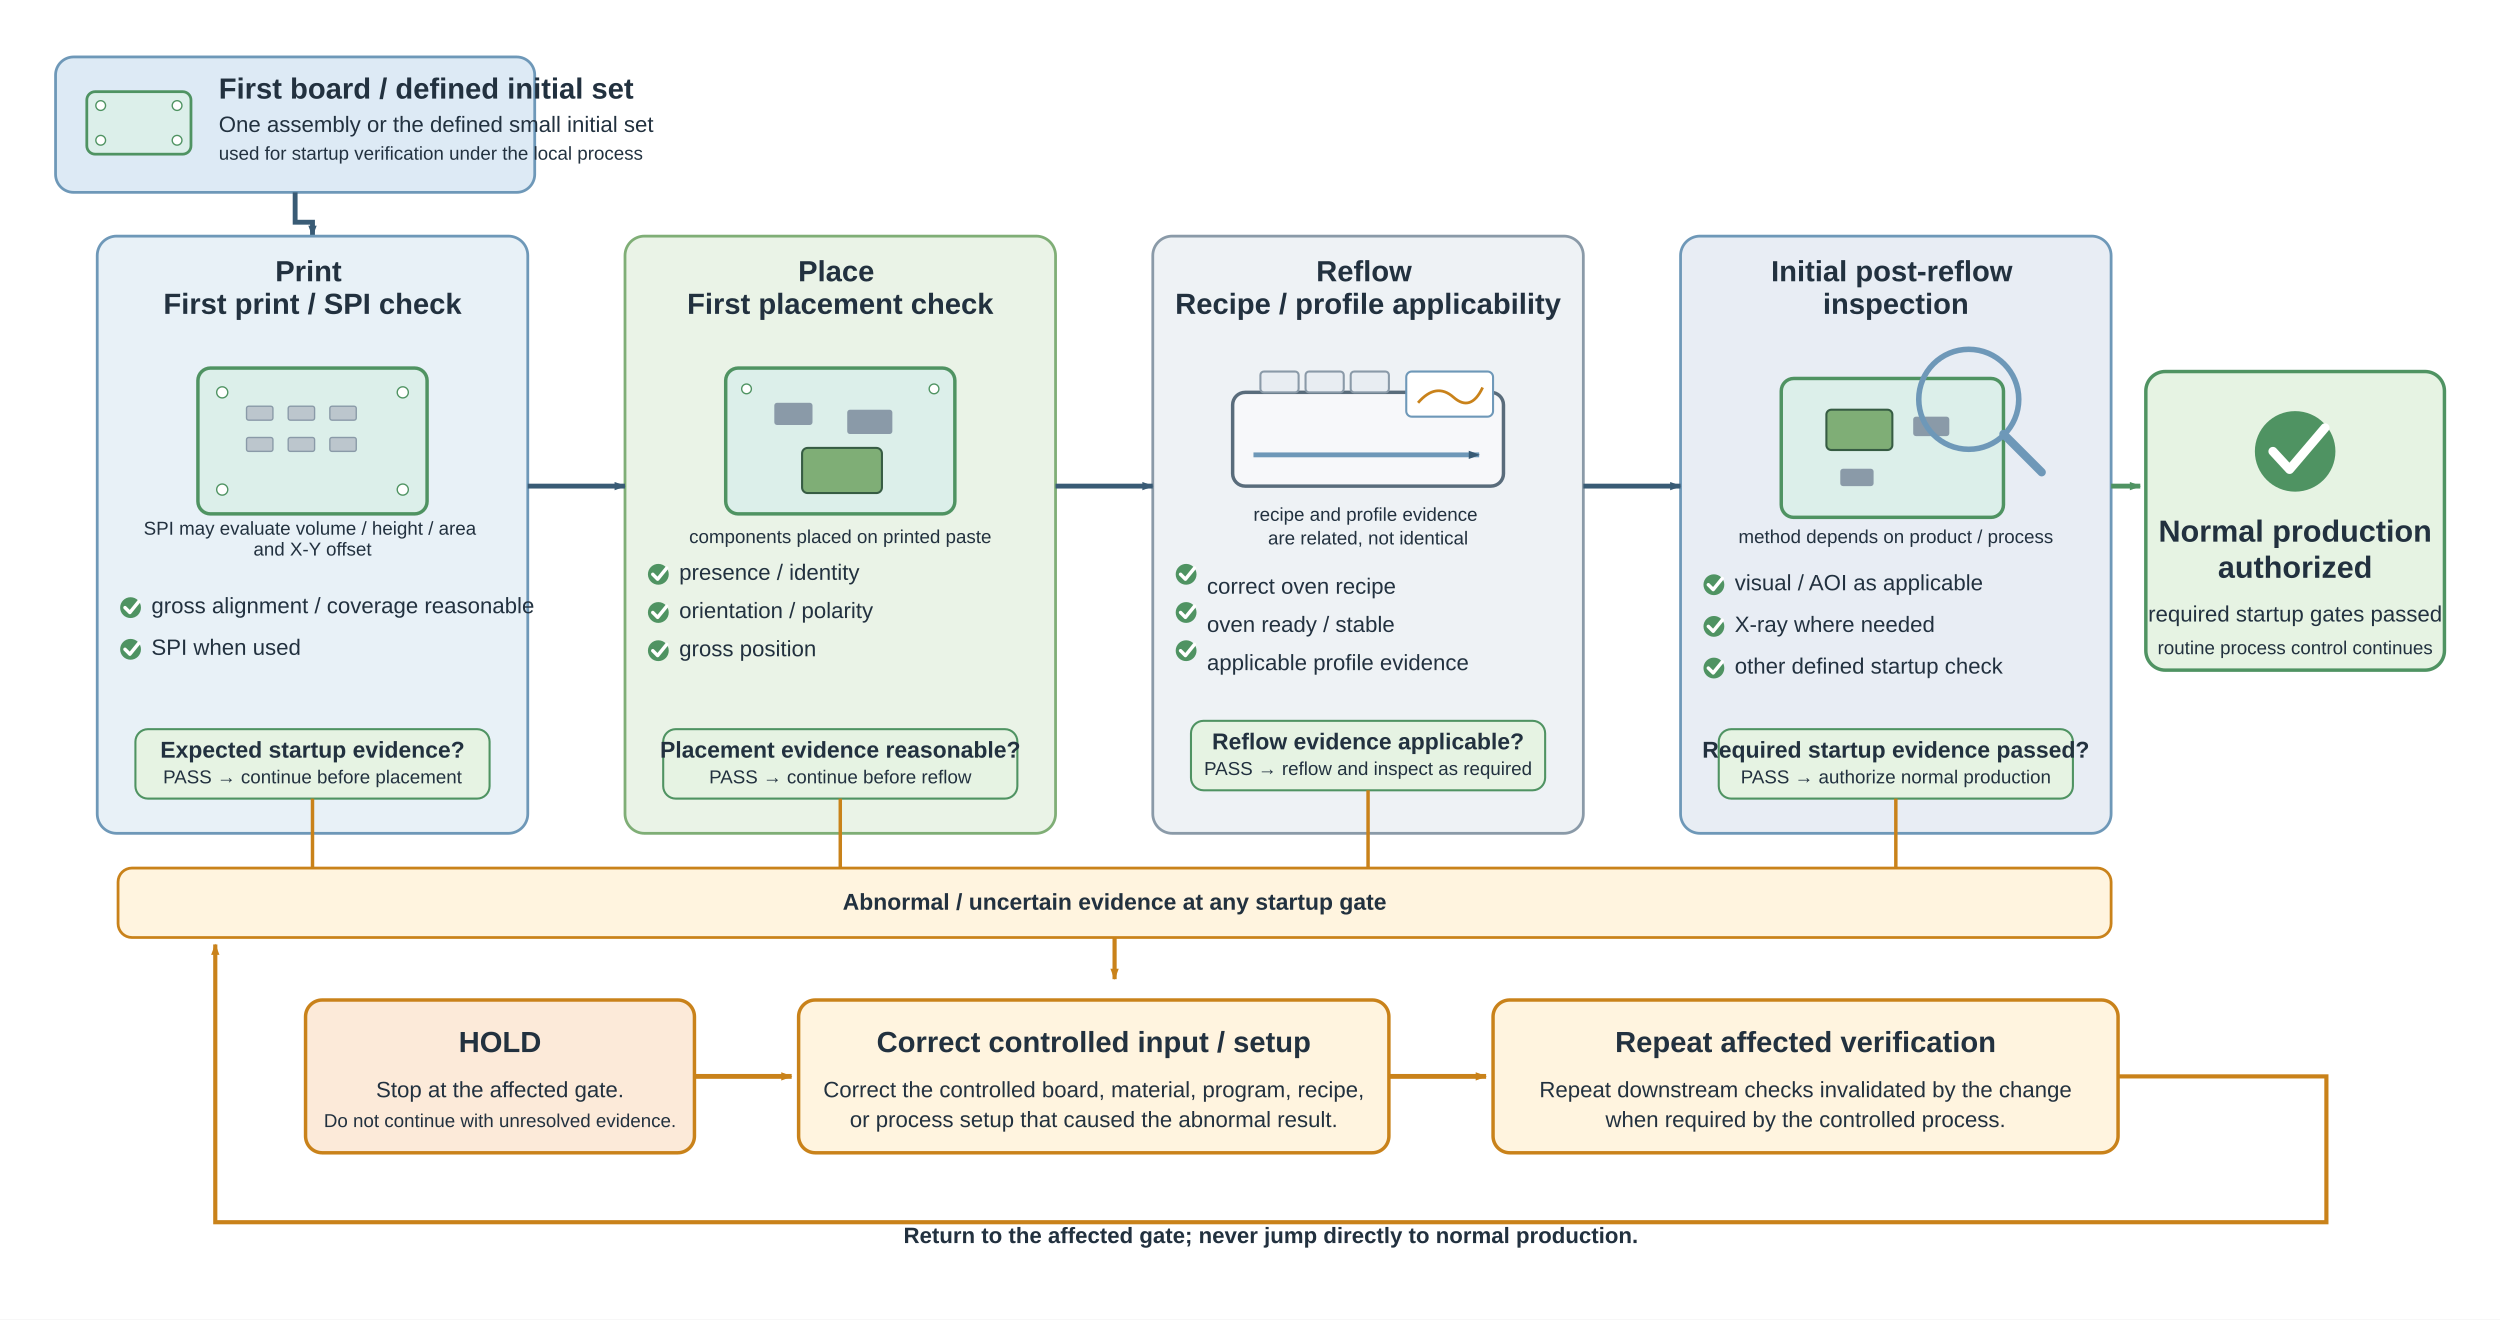
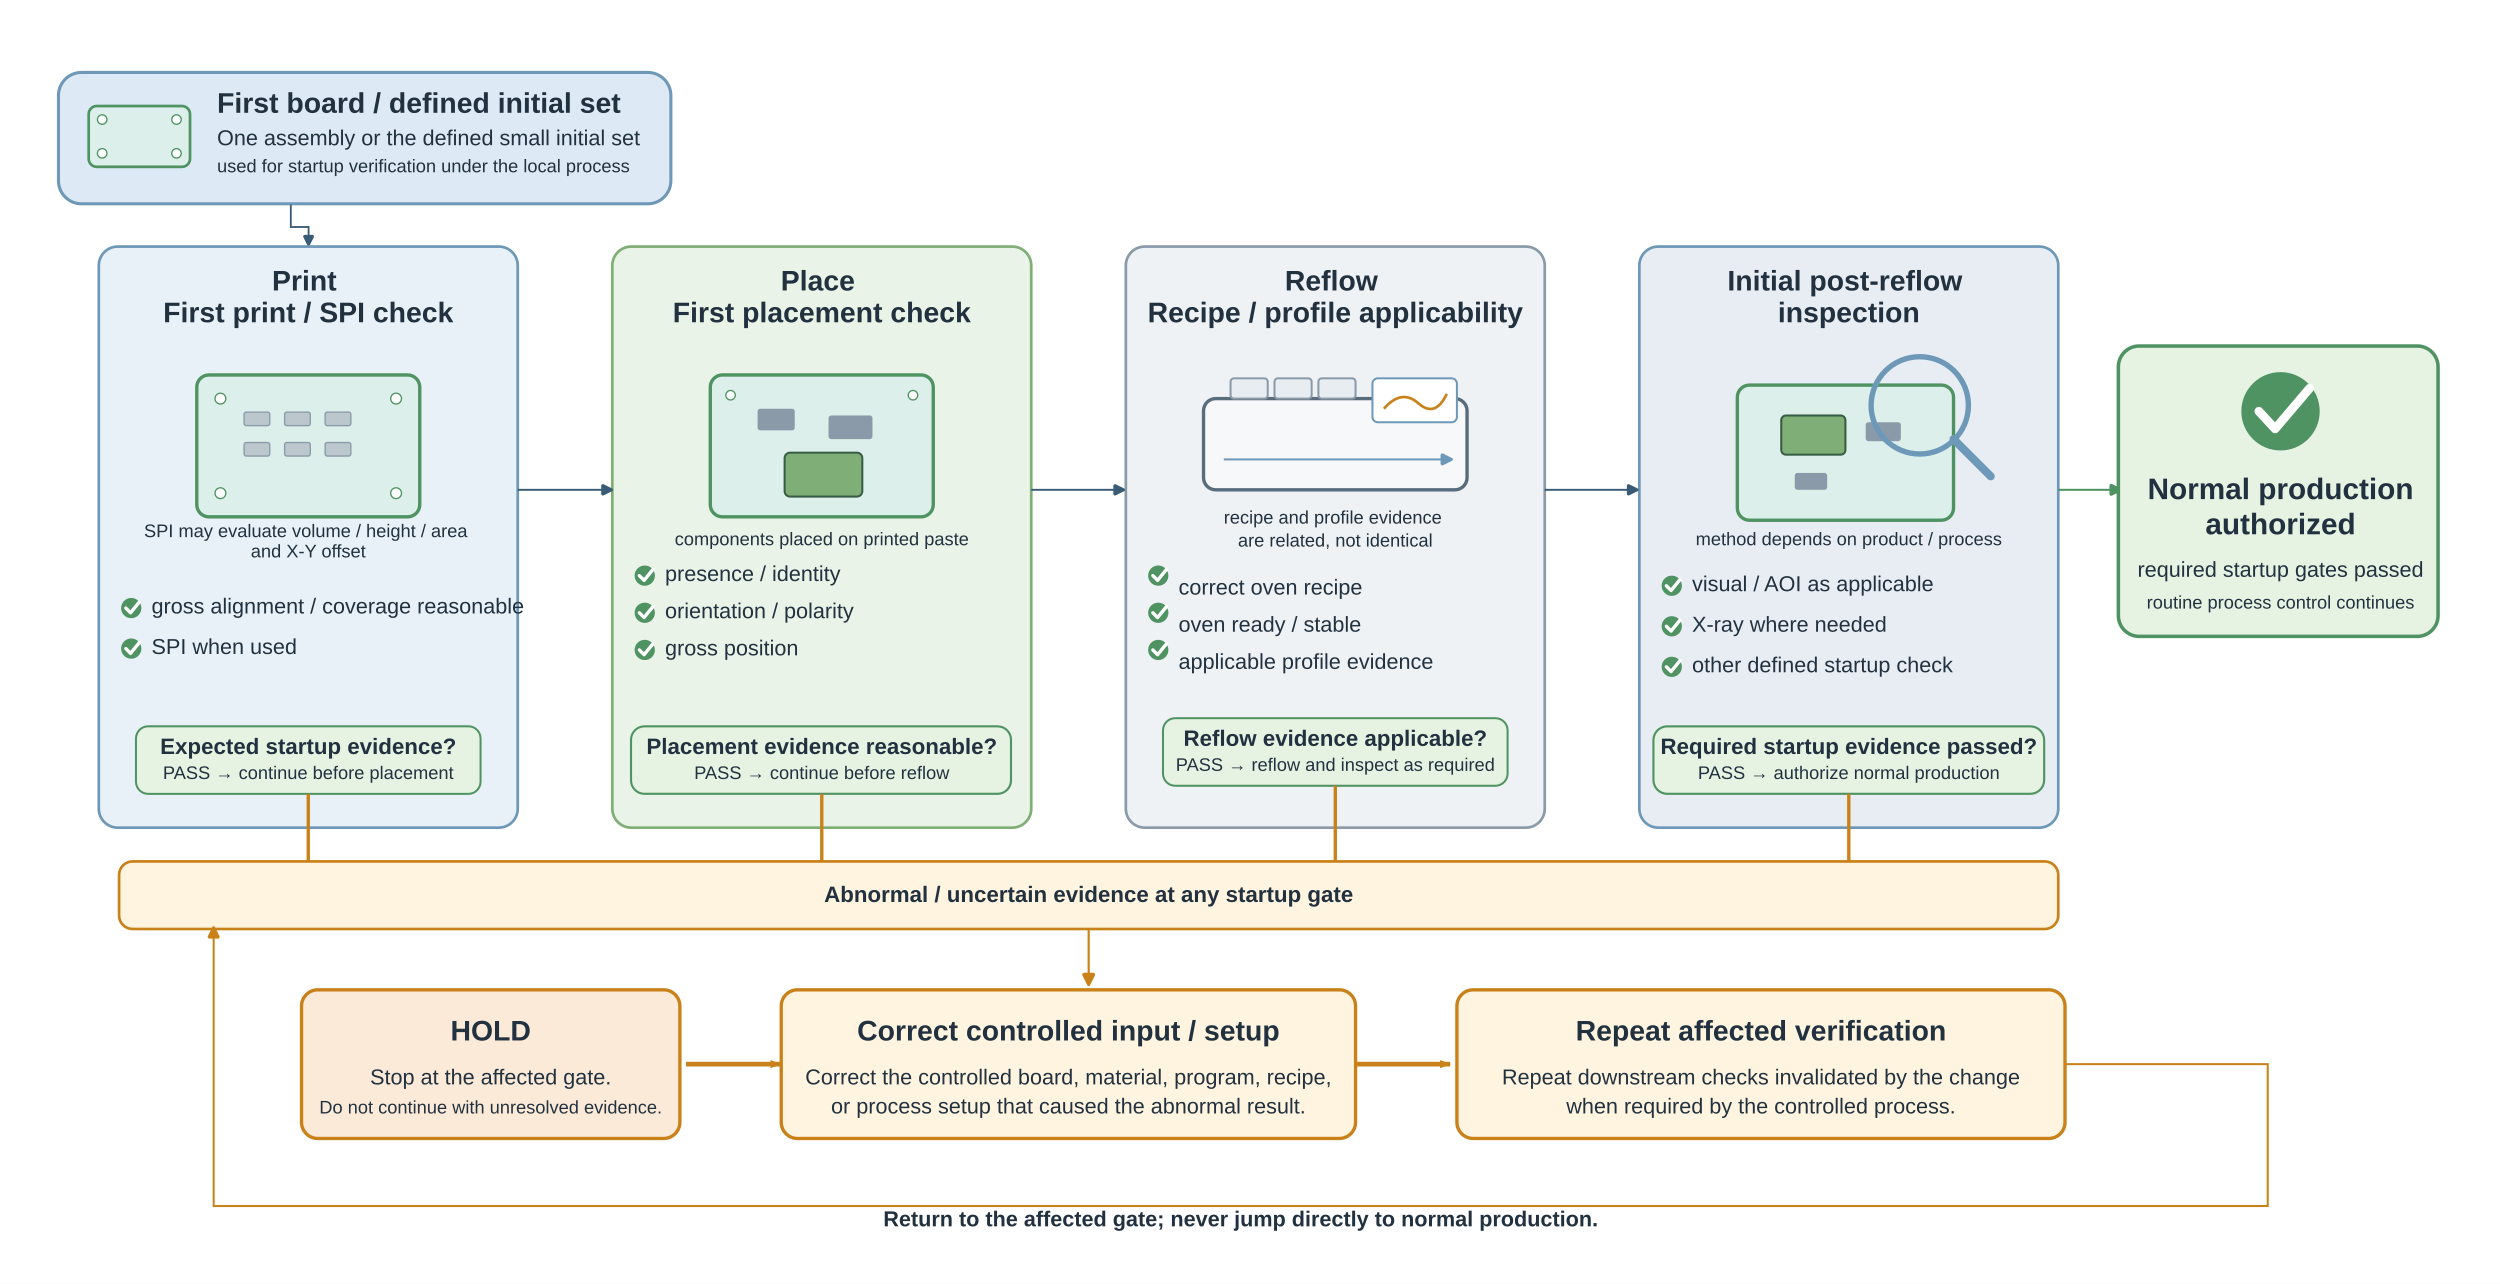
- <svg xmlns="http://www.w3.org/2000/svg" width="3600" height="1900" viewBox="0 0 3600 1900" preserveAspectRatio="xMidYMid meet">
-   <rect x="0" y="0" width="100%" height="100%" fill="#ffffff" />
-   <defs>
+ <svg xmlns="http://www.w3.org/2000/svg" width="3700" height="1900" viewBox="0 0 3700 1900" preserveAspectRatio="xMidYMid" version="1.1" id="svg72">
+   <rect x="0" y="0" width="100%" height="100%" fill="#ffffff" id="rect1" />
+   <defs id="defs3">
+     <marker style="overflow:visible" id="RoundedArrow" refX="0" refY="0" orient="auto-start-reverse" markerWidth="1" markerHeight="1" viewBox="0 0 1 1" preserveAspectRatio="xMidYMid">
+       <path transform="scale(0.7)" d="m -0.211,-4.106 6.422,3.211 a 1,1 90 0 1 0,1.789 L -0.211,4.106 A 1.236,1.236 31.717 0 1 -2,3 v -6 a 1.236,1.236 148.283 0 1 1.789,-1.106 z" style="fill:context-stroke;fill-rule:evenodd;stroke:none" id="path8" />
+     </marker>
    <marker id="arrowBlue" markerWidth="18" markerHeight="18" refX="15" refY="6" orient="auto" markerUnits="userSpaceOnUse">
-       <path d="M0,0 L0,12 L16,6 z" fill="#395B75" />
+       <path d="M 0,0 V 12 L 16,6 Z" fill="#395b75" id="path1" />
    </marker>
    <marker id="arrowGreen" markerWidth="18" markerHeight="18" refX="15" refY="6" orient="auto" markerUnits="userSpaceOnUse">
-       <path d="M0,0 L0,12 L16,6 z" fill="#4F9362" />
+       <path d="M 0,0 V 12 L 16,6 Z" fill="#4f9362" id="path2" />
    </marker>
    <marker id="arrowAmber" markerWidth="18" markerHeight="18" refX="15" refY="6" orient="auto" markerUnits="userSpaceOnUse">
-       <path d="M0,0 L0,12 L16,6 z" fill="#C9821A" />
+       <path d="M 0,0 V 12 L 16,6 Z" fill="#c9821a" id="path3" />
    </marker>
-     <style>
+     <style id="style3">
    text{font-family:Arial,Helvetica,sans-serif;fill:#22313F}
    .stageTitle{font-size:42px;font-weight:700}
    .body{font-size:31px}
    .small{font-size:32px}
    .tiny{font-size:27px}
    .gate{font-size:33px;font-weight:700}
    .release{font-size:44px;font-weight:700}
  </style>
  </defs>
-   <g id="entry">
-     <rect x="80" y="82" width="690" height="195" rx="26" fill="#DDEAF5" stroke="#6E98B8" stroke-width="4" />
-     <rect x="125" y="132" width="150" height="90" rx="12" fill="#DCEFEA" stroke="#4F9362" stroke-width="4" />
-     <circle cx="145" cy="152" r="7" fill="#ffffff" stroke="#4F9362" stroke-width="2" />
-     <circle cx="255" cy="152" r="7" fill="#ffffff" stroke="#4F9362" stroke-width="2" />
-     <circle cx="145" cy="202" r="7" fill="#ffffff" stroke="#4F9362" stroke-width="2" />
-     <circle cx="255" cy="202" r="7" fill="#ffffff" stroke="#4F9362" stroke-width="2" />
-     <text x="315" y="142" class="stageTitle" text-anchor="start">First board / defined initial set</text>
-     <text x="315" y="190" class="small" text-anchor="start">One assembly or the defined small initial set</text>
-     <text x="315" y="230" class="tiny" text-anchor="start" fill="#5D6B78">used for startup verification under the local process</text>
-   </g>
-   <path d="M 425 277 V 320 H 450 V 340" fill="none" stroke="#395B75" stroke-width="7" marker-end="url(#arrowBlue)" />
-   <g id="print-stage">
-     <rect x="140" y="340" width="620" height="860" rx="28" fill="#E8F1F7" stroke="#6E98B8" stroke-width="4" />
-     <text x="450.0" y="405" class="stageTitle" text-anchor="middle">
-       <tspan x="450.0" dy="0">Print</tspan>
-       <tspan x="450.0" dy="47">First print / SPI check</tspan>
+   <g id="g72" transform="translate(6.231851,24.92741)">
+     <rect x="80.289" y="82.289" width="906.369" height="194.422" rx="34.153" fill="#ddeaf5" stroke="#6e98b8" stroke-width="4.578" id="rect3" />
+     <rect x="125" y="132" width="150" height="90" rx="12" fill="#dcefea" stroke="#4f9362" stroke-width="4" id="rect4" />
+     <circle cx="145" cy="152" r="7" fill="#ffffff" stroke="#4f9362" stroke-width="2" id="circle4" />
+     <circle cx="255" cy="152" r="7" fill="#ffffff" stroke="#4f9362" stroke-width="2" id="circle5" />
+     <circle cx="145" cy="202" r="7" fill="#ffffff" stroke="#4f9362" stroke-width="2" id="circle6" />
+     <circle cx="255" cy="202" r="7" fill="#ffffff" stroke="#4f9362" stroke-width="2" id="circle7" />
+     <text x="315" y="142" class="stageTitle" text-anchor="start" id="text7">First board / defined initial set</text>
+     <text x="315" y="190" class="small" text-anchor="start" id="text8">One assembly or the defined small initial set</text>
+     <text x="315" y="230" class="tiny" text-anchor="start" fill="#5D6B78" id="text9">used for startup verification under the local process</text>
+     <path d="m 424.165,277.782 v 33.225 h 26.289 v 15.454" fill="none" stroke="#395b75" stroke-width="7" marker-end="url(#arrowBlue)" id="path9" style="stroke-width:2.704;stroke-dasharray:none;marker-end:url(#RoundedArrow)" />
+     <g id="print-stage">
+       <rect x="140" y="340" width="620" height="860" rx="28" fill="#e8f1f7" stroke="#6e98b8" stroke-width="4" id="rect9" />
+       <text x="450" y="405" class="stageTitle" text-anchor="middle" id="text10">
+         <tspan x="450" dy="0" id="tspan9">Print</tspan>
+         <tspan x="450" dy="47" id="tspan10">First print / SPI check</tspan>
+       </text>
+       <rect x="285" y="530" width="330" height="210" rx="18" fill="#dcefea" stroke="#4f9362" stroke-width="5" id="rect10" />
+       <circle cx="320" cy="565" r="8" fill="#ffffff" stroke="#4f9362" stroke-width="2" id="circle10" />
+       <circle cx="580" cy="565" r="8" fill="#ffffff" stroke="#4f9362" stroke-width="2" id="circle11" />
+       <circle cx="320" cy="705" r="8" fill="#ffffff" stroke="#4f9362" stroke-width="2" id="circle12" />
+       <circle cx="580" cy="705" r="8" fill="#ffffff" stroke="#4f9362" stroke-width="2" id="circle13" />
+       <g fill="#bcc6cd" stroke="#8a9aa8" stroke-width="2" id="g18">
+         <rect x="355" y="585" width="38" height="20" rx="3" id="rect13" />
+         <rect x="415" y="585" width="38" height="20" rx="3" id="rect14" />
+         <rect x="475" y="585" width="38" height="20" rx="3" id="rect15" />
+         <rect x="355" y="630" width="38" height="20" rx="3" id="rect16" />
+         <rect x="415" y="630" width="38" height="20" rx="3" id="rect17" />
+         <rect x="475" y="630" width="38" height="20" rx="3" id="rect18" />
+       </g>
+       <text x="450" y="770" class="tiny" text-anchor="middle" fill="#5D6B78" id="text19">
+         <tspan x="450" dy="0" id="tspan18">SPI may evaluate volume / height / area</tspan>
+         <tspan x="450" dy="30" id="tspan19">and X-Y offset</tspan>
+       </text>
+       <circle cx="188" cy="875" r="15" fill="#4f9362" id="circle19" />
+       <path d="m 180,875 7,7 13,-16" fill="none" stroke="#ffffff" stroke-width="5" stroke-linecap="round" stroke-linejoin="round" id="path19" />
+       <text x="218" y="883" class="small" text-anchor="start" id="text20">gross alignment / coverage reasonable</text>
+       <circle cx="188" cy="935" r="15" fill="#4f9362" id="circle20" />
+       <path d="m 180,935 7,7 13,-16" fill="none" stroke="#ffffff" stroke-width="5" stroke-linecap="round" stroke-linejoin="round" id="path20" />
+       <text x="218" y="943" class="small" text-anchor="start" id="text21">SPI when used</text>
+       <rect x="195" y="1050" width="510" height="100" rx="18" fill="#e6f3e3" stroke="#4f9362" stroke-width="3" id="rect21" />
+       <text x="450" y="1091" class="gate" text-anchor="middle" id="text22">Expected startup evidence?</text>
+       <text x="450" y="1128" class="tiny" text-anchor="middle" fill="#5D6B78" id="text23">PASS → continue before placement</text>
+     </g>
+     <rect x="900" y="340" width="620" height="860" rx="28" fill="#eaf3e7" stroke="#7fae76" stroke-width="4" id="rect23" />
+     <text x="1210" y="405" class="stageTitle" text-anchor="middle" id="text24">
+       <tspan x="1210" dy="0" id="tspan23">Place</tspan>
+       <tspan x="1210" dy="47" id="tspan24">First placement check</tspan>
    </text>
-     <rect x="285" y="530" width="330" height="210" rx="18" fill="#DCEFEA" stroke="#4F9362" stroke-width="5" />
-     <circle cx="320" cy="565" r="8" fill="#ffffff" stroke="#4F9362" stroke-width="2" />
-     <circle cx="580" cy="565" r="8" fill="#ffffff" stroke="#4F9362" stroke-width="2" />
-     <circle cx="320" cy="705" r="8" fill="#ffffff" stroke="#4F9362" stroke-width="2" />
-     <circle cx="580" cy="705" r="8" fill="#ffffff" stroke="#4F9362" stroke-width="2" />
-     <g fill="#BCC6CD" stroke="#8A9AA8" stroke-width="2">
-       <rect x="355" y="585" width="38" height="20" rx="3" />
-       <rect x="415" y="585" width="38" height="20" rx="3" />
-       <rect x="475" y="585" width="38" height="20" rx="3" />
-       <rect x="355" y="630" width="38" height="20" rx="3" />
-       <rect x="415" y="630" width="38" height="20" rx="3" />
-       <rect x="475" y="630" width="38" height="20" rx="3" />
+     <rect x="1045" y="530" width="330" height="210" rx="18" fill="#dcefea" stroke="#4f9362" stroke-width="5" id="rect24" />
+     <g fill="#8a9aa8" id="g26">
+       <rect x="1115" y="580" width="55" height="32" rx="4" id="rect25" />
+       <rect x="1220" y="590" width="65" height="35" rx="4" id="rect26" />
    </g>
-     <text x="450" y="770" class="tiny" text-anchor="middle" fill="#5D6B78">
-       <tspan x="450" dy="0">SPI may evaluate volume / height / area</tspan>
-       <tspan x="450" dy="30">and X-Y offset</tspan>
+     <rect x="1155" y="645" width="115" height="65" rx="8" fill="#7fae76" stroke="#365c43" stroke-width="3" id="rect27" />
+     <circle cx="1075" cy="560" r="7" fill="#ffffff" stroke="#4f9362" stroke-width="2" id="circle27" />
+     <circle cx="1345" cy="560" r="7" fill="#ffffff" stroke="#4f9362" stroke-width="2" id="circle28" />
+     <text x="1210" y="782" class="tiny" text-anchor="middle" fill="#5D6B78" id="text28">components placed on printed paste</text>
+     <circle cx="948" cy="827" r="15" fill="#4f9362" id="circle29" />
+     <path d="m 940,827 7,7 13,-16" fill="none" stroke="#ffffff" stroke-width="5" stroke-linecap="round" stroke-linejoin="round" id="path29" />
+     <text x="978" y="835" class="small" text-anchor="start" id="text29">presence / identity</text>
+     <circle cx="948" cy="882" r="15" fill="#4f9362" id="circle30" />
+     <path d="m 940,882 7,7 13,-16" fill="none" stroke="#ffffff" stroke-width="5" stroke-linecap="round" stroke-linejoin="round" id="path30" />
+     <text x="978" y="890" class="small" text-anchor="start" id="text30">orientation / polarity</text>
+     <circle cx="948" cy="937" r="15" fill="#4f9362" id="circle31" />
+     <path d="m 940,937 7,7 13,-16" fill="none" stroke="#ffffff" stroke-width="5" stroke-linecap="round" stroke-linejoin="round" id="path31" />
+     <text x="978" y="945" class="small" text-anchor="start" id="text31">gross position</text>
+     <rect x="927.67" y="1050.074" width="562.376" height="99.852" rx="19.849" fill="#e6f3e3" stroke="#4f9362" stroke-width="3.148" id="rect31" />
+     <text x="1210" y="1091" class="gate" text-anchor="middle" id="text32">Placement evidence reasonable?</text>
+     <text x="1210" y="1128" class="tiny" text-anchor="middle" fill="#5D6B78" id="text33">PASS → continue before reflow</text>
+     <rect x="1660" y="340" width="620" height="860" rx="28" fill="#eef2f5" stroke="#8a9aa8" stroke-width="4" id="rect33" />
+     <text x="1970" y="405" class="stageTitle" text-anchor="middle" id="text34">
+       <tspan x="1970" dy="0" id="tspan33">Reflow</tspan>
+       <tspan x="1970" dy="47" id="tspan34">Recipe / profile applicability</tspan>
    </text>
-     <circle cx="188" cy="875" r="15" fill="#4F9362" />
-     <path d="M 180 875 l 7 7 l 13 -16" fill="none" stroke="#ffffff" stroke-width="5" stroke-linecap="round" stroke-linejoin="round" />
-     <text x="218" y="883" class="small" text-anchor="start">gross alignment / coverage reasonable</text>
-     <circle cx="188" cy="935" r="15" fill="#4F9362" />
-     <path d="M 180 935 l 7 7 l 13 -16" fill="none" stroke="#ffffff" stroke-width="5" stroke-linecap="round" stroke-linejoin="round" />
-     <text x="218" y="943" class="small" text-anchor="start">SPI when used</text>
-     <rect x="195" y="1050" width="510" height="100" rx="18" fill="#E6F3E3" stroke="#4F9362" stroke-width="3" />
-     <text x="450.0" y="1091" class="gate" text-anchor="middle">Expected startup evidence?</text>
-     <text x="450.0" y="1128" class="tiny" text-anchor="middle" fill="#5D6B78">PASS → continue before placement</text>
-   </g>
-   <g id="placement-stage">
-     <rect x="900" y="340" width="620" height="860" rx="28" fill="#EAF3E7" stroke="#7FAE76" stroke-width="4" />
-     <text x="1210.0" y="405" class="stageTitle" text-anchor="middle">
-       <tspan x="1210.0" dy="0">Place</tspan>
-       <tspan x="1210.0" dy="47">First placement check</tspan>
+     <rect x="1775" y="565" width="390" height="135" rx="18" fill="#f7f8fa" stroke="#596c7b" stroke-width="5" id="rect34" />
+     <path d="m 1805,655 h 325" stroke="#6e98b8" stroke-width="7" marker-end="url(#arrowBlue)" id="path34" style="stroke-width:3;stroke-dasharray:none;marker-end:url(#RoundedArrow)" />
+     <rect x="1815" y="535" width="55" height="30" rx="5" fill="#e8edf2" stroke="#8a9aa8" stroke-width="3" id="rect35" />
+     <rect x="1880" y="535" width="55" height="30" rx="5" fill="#e8edf2" stroke="#8a9aa8" stroke-width="3" id="rect36" />
+     <rect x="1945" y="535" width="55" height="30" rx="5" fill="#e8edf2" stroke="#8a9aa8" stroke-width="3" id="rect37" />
+     <rect x="2025" y="535" width="125" height="65" rx="8" fill="#ffffff" stroke="#6e98b8" stroke-width="3" id="rect38" />
+     <path d="m 2042,580 q 26,-30 51,-8 25,22 42,-14" fill="none" stroke="#c9821a" stroke-width="4" id="path38" />
+     <text x="1970" y="750" class="tiny" text-anchor="middle" fill="#5D6B78" id="text39">
+       <tspan x="1970" dy="0" id="tspan38">recipe and profile evidence</tspan>
+       <tspan x="1970" dy="34" id="tspan39">are related, not identical</tspan>
    </text>
-     <rect x="1045" y="530" width="330" height="210" rx="18" fill="#DCEFEA" stroke="#4F9362" stroke-width="5" />
-     <g fill="#8A9AA8">
-       <rect x="1115" y="580" width="55" height="32" rx="4" />
-       <rect x="1220" y="590" width="65" height="35" rx="4" />
+     <circle cx="1708" cy="827" r="15" fill="#4f9362" id="circle39" />
+     <path d="m 1700,827 7,7 13,-16" fill="none" stroke="#ffffff" stroke-width="5" stroke-linecap="round" stroke-linejoin="round" id="path39" />
+     <text x="1738" y="855" class="small" text-anchor="start" id="text40">correct oven recipe</text>
+     <circle cx="1708" cy="882" r="15" fill="#4f9362" id="circle40" />
+     <path d="m 1700,882 7,7 13,-16" fill="none" stroke="#ffffff" stroke-width="5" stroke-linecap="round" stroke-linejoin="round" id="path40" />
+     <text x="1738" y="910" class="small" text-anchor="start" id="text41">oven ready / stable</text>
+     <circle cx="1708" cy="937" r="15" fill="#4f9362" id="circle41" />
+     <path d="m 1700,937 7,7 13,-16" fill="none" stroke="#ffffff" stroke-width="5" stroke-linecap="round" stroke-linejoin="round" id="path41" />
+     <text x="1738" y="965" class="small" text-anchor="start" id="text42">applicable profile evidence</text>
+     <rect x="1715" y="1038" width="510" height="100" rx="18" fill="#e6f3e3" stroke="#4f9362" stroke-width="3" id="rect42" />
+     <text x="1970" y="1079" class="gate" text-anchor="middle" id="text43">Reflow evidence applicable?</text>
+     <text x="1970" y="1116" class="tiny" text-anchor="middle" fill="#5D6B78" id="text44">PASS → reflow and inspect as required</text>
+     <rect x="2420" y="340" width="620" height="860" rx="28" fill="#e8edf4" stroke="#6e98b8" stroke-width="4" id="rect44" />
+     <text x="2730" y="405" class="stageTitle" text-anchor="middle" id="text45">
+       <tspan x="2730" dy="0" id="tspan44">Initial post-reflow</tspan>
+       <tspan x="2730" dy="47" id="tspan45">inspection</tspan>
+     </text>
+     <rect x="2565" y="545" width="320" height="200" rx="18" fill="#dcefea" stroke="#4f9362" stroke-width="5" id="rect45" />
+     <rect x="2630" y="590" width="95" height="58" rx="7" fill="#7fae76" stroke="#365c43" stroke-width="3" id="rect46" />
+     <g fill="#8a9aa8" id="g48">
+       <rect x="2755" y="600" width="52" height="28" rx="4" id="rect47" />
+       <rect x="2650" y="675" width="48" height="25" rx="4" id="rect48" />
    </g>
-     <rect x="1155" y="645" width="115" height="65" rx="8" fill="#7FAE76" stroke="#365C43" stroke-width="3" />
-     <circle cx="1075" cy="560" r="7" fill="#ffffff" stroke="#4F9362" stroke-width="2" />
-     <circle cx="1345" cy="560" r="7" fill="#ffffff" stroke="#4F9362" stroke-width="2" />
-     <text x="1210" y="782" class="tiny" text-anchor="middle" fill="#5D6B78">components placed on printed paste</text>
-     <circle cx="948" cy="827" r="15" fill="#4F9362" />
-     <path d="M 940 827 l 7 7 l 13 -16" fill="none" stroke="#ffffff" stroke-width="5" stroke-linecap="round" stroke-linejoin="round" />
-     <text x="978" y="835" class="small" text-anchor="start">presence / identity</text>
-     <circle cx="948" cy="882" r="15" fill="#4F9362" />
-     <path d="M 940 882 l 7 7 l 13 -16" fill="none" stroke="#ffffff" stroke-width="5" stroke-linecap="round" stroke-linejoin="round" />
-     <text x="978" y="890" class="small" text-anchor="start">orientation / polarity</text>
-     <circle cx="948" cy="937" r="15" fill="#4F9362" />
-     <path d="M 940 937 l 7 7 l 13 -16" fill="none" stroke="#ffffff" stroke-width="5" stroke-linecap="round" stroke-linejoin="round" />
-     <text x="978" y="945" class="small" text-anchor="start">gross position</text>
-     <rect x="955" y="1050" width="510" height="100" rx="18" fill="#E6F3E3" stroke="#4F9362" stroke-width="3" />
-     <text x="1210.0" y="1091" class="gate" text-anchor="middle">Placement evidence reasonable?</text>
-     <text x="1210.0" y="1128" class="tiny" text-anchor="middle" fill="#5D6B78">PASS → continue before reflow</text>
-   </g>
-   <g id="reflow-stage">
-     <rect x="1660" y="340" width="620" height="860" rx="28" fill="#EEF2F5" stroke="#8A9AA8" stroke-width="4" />
-     <text x="1970.0" y="405" class="stageTitle" text-anchor="middle">
-       <tspan x="1970.0" dy="0">Reflow</tspan>
-       <tspan x="1970.0" dy="47">Recipe / profile applicability</tspan>
-     </text>
-     <rect x="1775" y="565" width="390" height="135" rx="18" fill="#F7F8FA" stroke="#596C7B" stroke-width="5" />
-     <path d="M 1805 655 H 2130" stroke="#6E98B8" stroke-width="7" marker-end="url(#arrowBlue)" />
-     <rect x="1815" y="535" width="55" height="30" rx="5" fill="#E8EDF2" stroke="#8A9AA8" stroke-width="3" />
-     <rect x="1880" y="535" width="55" height="30" rx="5" fill="#E8EDF2" stroke="#8A9AA8" stroke-width="3" />
-     <rect x="1945" y="535" width="55" height="30" rx="5" fill="#E8EDF2" stroke="#8A9AA8" stroke-width="3" />
-     <rect x="2025" y="535" width="125" height="65" rx="8" fill="#ffffff" stroke="#6E98B8" stroke-width="3" />
-     <path d="M 2042 580 Q 2068 550 2093 572 T 2135 558" fill="none" stroke="#C9821A" stroke-width="4" />
-     <text x="1970" y="750" class="tiny" text-anchor="middle" fill="#5D6B78">
-       <tspan x="1970" dy="0">recipe and profile evidence</tspan>
-       <tspan x="1970" dy="34">are related, not identical</tspan>
-     </text>
-     <circle cx="1708" cy="827" r="15" fill="#4F9362" />
-     <path d="M 1700 827 l 7 7 l 13 -16" fill="none" stroke="#ffffff" stroke-width="5" stroke-linecap="round" stroke-linejoin="round" />
-     <text x="1738" y="855" class="small" text-anchor="start">correct oven recipe</text>
-     <circle cx="1708" cy="882" r="15" fill="#4F9362" />
-     <path d="M 1700 882 l 7 7 l 13 -16" fill="none" stroke="#ffffff" stroke-width="5" stroke-linecap="round" stroke-linejoin="round" />
-     <text x="1738" y="910" class="small" text-anchor="start">oven ready / stable</text>
-     <circle cx="1708" cy="937" r="15" fill="#4F9362" />
-     <path d="M 1700 937 l 7 7 l 13 -16" fill="none" stroke="#ffffff" stroke-width="5" stroke-linecap="round" stroke-linejoin="round" />
-     <text x="1738" y="965" class="small" text-anchor="start">applicable profile evidence</text>
-     <rect x="1715" y="1038" width="510" height="100" rx="18" fill="#E6F3E3" stroke="#4F9362" stroke-width="3" />
-     <text x="1970.0" y="1079" class="gate" text-anchor="middle">Reflow evidence applicable?</text>
-     <text x="1970.0" y="1116" class="tiny" text-anchor="middle" fill="#5D6B78">PASS → reflow and inspect as required</text>
-   </g>
-   <g id="inspection-stage">
-     <rect x="2420" y="340" width="620" height="860" rx="28" fill="#E8EDF4" stroke="#6E98B8" stroke-width="4" />
-     <text x="2730.0" y="405" class="stageTitle" text-anchor="middle">
-       <tspan x="2730.0" dy="0">Initial post-reflow</tspan>
-       <tspan x="2730.0" dy="47">inspection</tspan>
-     </text>
-     <rect x="2565" y="545" width="320" height="200" rx="18" fill="#DCEFEA" stroke="#4F9362" stroke-width="5" />
-     <rect x="2630" y="590" width="95" height="58" rx="7" fill="#7FAE76" stroke="#365C43" stroke-width="3" />
-     <g fill="#8A9AA8">
-       <rect x="2755" y="600" width="52" height="28" rx="4" />
-       <rect x="2650" y="675" width="48" height="25" rx="4" />
-     </g>
-     <circle cx="2835" cy="575" r="72" fill="none" stroke="#6E98B8" stroke-width="8" />
-     <line x1="2885" y1="625" x2="2940" y2="680" stroke="#6E98B8" stroke-width="12" stroke-linecap="round" />
-     <text x="2730" y="782" class="tiny" text-anchor="middle" fill="#5D6B78">method depends on product / process</text>
-     <circle cx="2468" cy="842" r="15" fill="#4F9362" />
-     <path d="M 2460 842 l 7 7 l 13 -16" fill="none" stroke="#ffffff" stroke-width="5" stroke-linecap="round" stroke-linejoin="round" />
-     <text x="2498" y="850" class="small" text-anchor="start">visual / AOI as applicable</text>
-     <circle cx="2468" cy="902" r="15" fill="#4F9362" />
-     <path d="M 2460 902 l 7 7 l 13 -16" fill="none" stroke="#ffffff" stroke-width="5" stroke-linecap="round" stroke-linejoin="round" />
-     <text x="2498" y="910" class="small" text-anchor="start">X-ray where needed</text>
-     <circle cx="2468" cy="962" r="15" fill="#4F9362" />
-     <path d="M 2460 962 l 7 7 l 13 -16" fill="none" stroke="#ffffff" stroke-width="5" stroke-linecap="round" stroke-linejoin="round" />
-     <text x="2498" y="970" class="small" text-anchor="start">other defined startup check</text>
-     <rect x="2475" y="1050" width="510" height="100" rx="18" fill="#E6F3E3" stroke="#4F9362" stroke-width="3" />
-     <text x="2730.0" y="1091" class="gate" text-anchor="middle">Required startup evidence passed?</text>
-     <text x="2730.0" y="1128" class="tiny" text-anchor="middle" fill="#5D6B78">PASS → authorize normal production</text>
-   </g>
-   <line x1="760" y1="700" x2="900" y2="700" stroke="#395B75" stroke-width="7" marker-end="url(#arrowBlue)" />
-   <line x1="1520" y1="700" x2="1660" y2="700" stroke="#395B75" stroke-width="7" marker-end="url(#arrowBlue)" />
-   <line x1="2280" y1="700" x2="2420" y2="700" stroke="#395B75" stroke-width="7" marker-end="url(#arrowBlue)" />
-   <line x1="3040" y1="700" x2="3082" y2="700" stroke="#4F9362" stroke-width="7" marker-end="url(#arrowGreen)" />
-   <g id="release">
-     <rect x="3090" y="535" width="430" height="430" rx="28" fill="#E6F3E3" stroke="#4F9362" stroke-width="5" />
-     <circle cx="3305" cy="650" r="58" fill="#4F9362" />
-     <path d="M 3273 650 l 24 26 l 51 -60" fill="none" stroke="#ffffff" stroke-width="13" stroke-linecap="round" stroke-linejoin="round" />
-     <text x="3305" y="780" class="release" text-anchor="middle">Normal production</text>
-     <text x="3305" y="832" class="release" text-anchor="middle">authorized</text>
-     <text x="3305" y="895" class="small" text-anchor="middle">required startup gates passed</text>
-     <text x="3305" y="942" class="tiny" text-anchor="middle" fill="#5D6B78">routine process control continues</text>
-   </g>
-   <line x1="450.0" y1="1150" x2="450.0" y2="1270" stroke="#C9821A" stroke-width="5" marker-end="url(#arrowAmber)" />
-   <line x1="1210.0" y1="1150" x2="1210.0" y2="1270" stroke="#C9821A" stroke-width="5" marker-end="url(#arrowAmber)" />
-   <line x1="1970.0" y1="1138" x2="1970.0" y2="1270" stroke="#C9821A" stroke-width="5" marker-end="url(#arrowAmber)" />
-   <line x1="2730.0" y1="1150" x2="2730.0" y2="1270" stroke="#C9821A" stroke-width="5" marker-end="url(#arrowAmber)" />
-   <g id="hold-loop">
-     <rect x="170" y="1250" width="2870" height="100" rx="20" fill="#FFF4DF" stroke="#C9821A" stroke-width="4" />
-     <text x="1605" y="1310" class="gate" text-anchor="middle" fill="#9C5F11">Abnormal / uncertain evidence at any startup gate</text>
-     <line x1="1605" y1="1350" x2="1605" y2="1410" stroke="#C9821A" stroke-width="6" marker-end="url(#arrowAmber)" />
-     <rect x="440" y="1440" width="560" height="220" rx="24" fill="#FCEAD9" stroke="#C9821A" stroke-width="5" />
-     <text x="720" y="1515" class="stageTitle" text-anchor="middle">HOLD</text>
-     <text x="720" y="1580" class="small" text-anchor="middle">Stop at the affected gate.</text>
-     <text x="720" y="1623" class="tiny" text-anchor="middle" fill="#5D6B78">Do not continue with unresolved evidence.</text>
-     <line x1="1000" y1="1550" x2="1140" y2="1550" stroke="#C9821A" stroke-width="7" marker-end="url(#arrowAmber)" />
-     <rect x="1150" y="1440" width="850" height="220" rx="24" fill="#FFF4DF" stroke="#C9821A" stroke-width="5" />
-     <text x="1575" y="1515" class="stageTitle" text-anchor="middle">Correct controlled input / setup</text>
-     <text x="1575" y="1580" class="small" text-anchor="middle">Correct the controlled board, material, program, recipe,</text>
-     <text x="1575" y="1623" class="small" text-anchor="middle">or process setup that caused the abnormal result.</text>
-     <line x1="2000" y1="1550" x2="2140" y2="1550" stroke="#C9821A" stroke-width="7" marker-end="url(#arrowAmber)" />
-     <rect x="2150" y="1440" width="900" height="220" rx="24" fill="#FFF4DF" stroke="#C9821A" stroke-width="5" />
-     <text x="2600" y="1515" class="stageTitle" text-anchor="middle">Repeat affected verification</text>
-     <text x="2600" y="1580" class="small" text-anchor="middle">Repeat downstream checks invalidated by the change</text>
-     <text x="2600" y="1623" class="small" text-anchor="middle">when required by the controlled process.</text>
-     <path d="M 3050 1550 H 3350 V 1760 H 310 V 1360" fill="none" stroke="#C9821A" stroke-width="6" marker-end="url(#arrowAmber)" />
-     <text x="1830" y="1790" class="small" text-anchor="middle" fill="#9C5F11" font-weight="700">Return to the affected gate; never jump directly to normal production.</text>
+     <circle cx="2835" cy="575" r="72" fill="none" stroke="#6e98b8" stroke-width="8" id="circle48" />
+     <line x1="2885" y1="625" x2="2940" y2="680" stroke="#6e98b8" stroke-width="12" stroke-linecap="round" id="line48" />
+     <text x="2730" y="782" class="tiny" text-anchor="middle" fill="#5D6B78" id="text48">method depends on product / process</text>
+     <circle cx="2468" cy="842" r="15" fill="#4f9362" id="circle49" />
+     <path d="m 2460,842 7,7 13,-16" fill="none" stroke="#ffffff" stroke-width="5" stroke-linecap="round" stroke-linejoin="round" id="path49" />
+     <text x="2498" y="850" class="small" text-anchor="start" id="text49">visual / AOI as applicable</text>
+     <circle cx="2468" cy="902" r="15" fill="#4f9362" id="circle50" />
+     <path d="m 2460,902 7,7 13,-16" fill="none" stroke="#ffffff" stroke-width="5" stroke-linecap="round" stroke-linejoin="round" id="path50" />
+     <text x="2498" y="910" class="small" text-anchor="start" id="text50">X-ray where needed</text>
+     <circle cx="2468" cy="962" r="15" fill="#4f9362" id="circle51" />
+     <path d="m 2460,962 7,7 13,-16" fill="none" stroke="#ffffff" stroke-width="5" stroke-linecap="round" stroke-linejoin="round" id="path51" />
+     <text x="2498" y="970" class="small" text-anchor="start" id="text51">other defined startup check</text>
+     <rect x="2440.841" y="1050.096" width="578.318" height="99.808" rx="20.411" fill="#e6f3e3" stroke="#4f9362" stroke-width="3.192" id="rect51" />
+     <text x="2730" y="1091" class="gate" text-anchor="middle" id="text52">Required startup evidence passed?</text>
+     <text x="2730" y="1128" class="tiny" text-anchor="middle" fill="#5D6B78" id="text53">PASS → authorize normal production</text>
+     <line x1="760" y1="700" x2="887.56" y2="700" stroke="#395b75" stroke-width="7" marker-end="url(#arrowBlue)" id="line53" style="stroke-width:2.864;stroke-dasharray:none;marker-end:url(#RoundedArrow)" />
+     <line x1="1520" y1="700" x2="1645.487" y2="700" stroke="#395b75" stroke-width="7" marker-end="url(#arrowBlue)" id="line54" style="stroke-width:2.84;stroke-dasharray:none;marker-end:url(#RoundedArrow)" />
+     <line x1="2280" y1="700" x2="2405.487" y2="700" stroke="#395b75" stroke-width="7" marker-end="url(#arrowBlue)" id="line55" style="stroke-width:2.84;stroke-dasharray:none;marker-end:url(#RoundedArrow)" />
+     <line x1="3040" y1="700" x2="3119.919" y2="700" stroke="#4f9362" stroke-width="7" marker-end="url(#arrowGreen)" id="line56" style="stroke-width:3;stroke-dasharray:none;marker-end:url(#RoundedArrow)" />
+     <rect x="3128.944" y="487.165" width="473.146" height="429.757" rx="30.81" fill="#e6f3e3" stroke="#4f9362" stroke-width="5.243" id="rect56" />
+     <circle cx="3368.942" cy="583.774" r="58" fill="#4f9362" id="circle56" />
+     <path d="m 3336.942,583.774 24,26 51,-60" fill="none" stroke="#ffffff" stroke-width="13" stroke-linecap="round" stroke-linejoin="round" id="path56" />
+     <text x="3368.942" y="713.774" class="release" text-anchor="middle" id="text56">Normal production</text>
+     <text x="3368.942" y="765.774" class="release" text-anchor="middle" id="text57">authorized</text>
+     <text x="3368.942" y="828.774" class="small" text-anchor="middle" id="text58">required startup gates passed</text>
+     <text x="3368.942" y="875.774" class="tiny" text-anchor="middle" fill="#5D6B78" id="text59">routine process control continues</text>
+     <line x1="450" y1="1150" x2="450" y2="1270" stroke="#c9821a" stroke-width="5" marker-end="url(#arrowAmber)" id="line59" />
+     <line x1="1210" y1="1150" x2="1210" y2="1270" stroke="#c9821a" stroke-width="5" marker-end="url(#arrowAmber)" id="line60" />
+     <line x1="1970" y1="1138" x2="1970" y2="1270" stroke="#c9821a" stroke-width="5" marker-end="url(#arrowAmber)" id="line61" />
+     <line x1="2730" y1="1150" x2="2730" y2="1270" stroke="#c9821a" stroke-width="5" marker-end="url(#arrowAmber)" id="line62" />
+     <rect x="170" y="1250" width="2870" height="100" rx="20" fill="#fff4df" stroke="#c9821a" stroke-width="4" id="rect62" />
+     <text x="1605" y="1310" class="gate" text-anchor="middle" fill="#9C5F11" id="text62">Abnormal / uncertain evidence at any startup gate</text>
+     <line x1="1605" y1="1350" x2="1605" y2="1419.233" stroke="#c9821a" stroke-width="6" marker-end="url(#arrowAmber)" id="line63" style="stroke-width:3.223;stroke-dasharray:none;marker-end:url(#RoundedArrow)" />
+     <rect x="440" y="1440" width="560" height="220" rx="24" fill="#fcead9" stroke="#c9821a" stroke-width="5" id="rect63" />
+     <text x="720" y="1515" class="stageTitle" text-anchor="middle" id="text63">HOLD</text>
+     <text x="720" y="1580" class="small" text-anchor="middle" id="text64">Stop at the affected gate.</text>
+     <text x="720" y="1623" class="tiny" text-anchor="middle" fill="#5D6B78" id="text65">Do not continue with unresolved evidence.</text>
+     <line x1="1009.135" y1="1550" x2="1149.135" y2="1550" stroke="#c9821a" stroke-width="7" marker-end="url(#arrowAmber)" id="line65" />
+     <rect x="1150" y="1440" width="850" height="220" rx="24" fill="#fff4df" stroke="#c9821a" stroke-width="5" id="rect65" />
+     <text x="1575" y="1515" class="stageTitle" text-anchor="middle" id="text66">Correct controlled input / setup</text>
+     <text x="1575" y="1580" class="small" text-anchor="middle" id="text67">Correct the controlled board, material, program, recipe,</text>
+     <text x="1575" y="1623" class="small" text-anchor="middle" id="text68">or process setup that caused the abnormal result.</text>
+     <line x1="2000" y1="1550" x2="2140" y2="1550" stroke="#c9821a" stroke-width="7" marker-end="url(#arrowAmber)" id="line68" />
+     <rect x="2150" y="1440" width="900" height="220" rx="24" fill="#fff4df" stroke="#c9821a" stroke-width="5" id="rect68" />
+     <text x="2600" y="1515" class="stageTitle" text-anchor="middle" id="text69">Repeat affected verification</text>
+     <text x="2600" y="1580" class="small" text-anchor="middle" id="text70">Repeat downstream checks invalidated by the change</text>
+     <text x="2600" y="1623" class="small" text-anchor="middle" id="text71">when required by the controlled process.</text>
+     <path d="m 3050,1550 h 300 v 210 H 310 v -400" fill="none" stroke="#c9821a" stroke-width="6" marker-end="url(#arrowAmber)" id="path71" style="stroke-width:3;stroke-dasharray:none;marker-end:url(#RoundedArrow)" />
+     <text x="1830" y="1790" class="small" text-anchor="middle" fill="#9C5F11" font-weight="700" id="text72">Return to the affected gate; never jump directly to normal production.</text>
  </g>
</svg>
